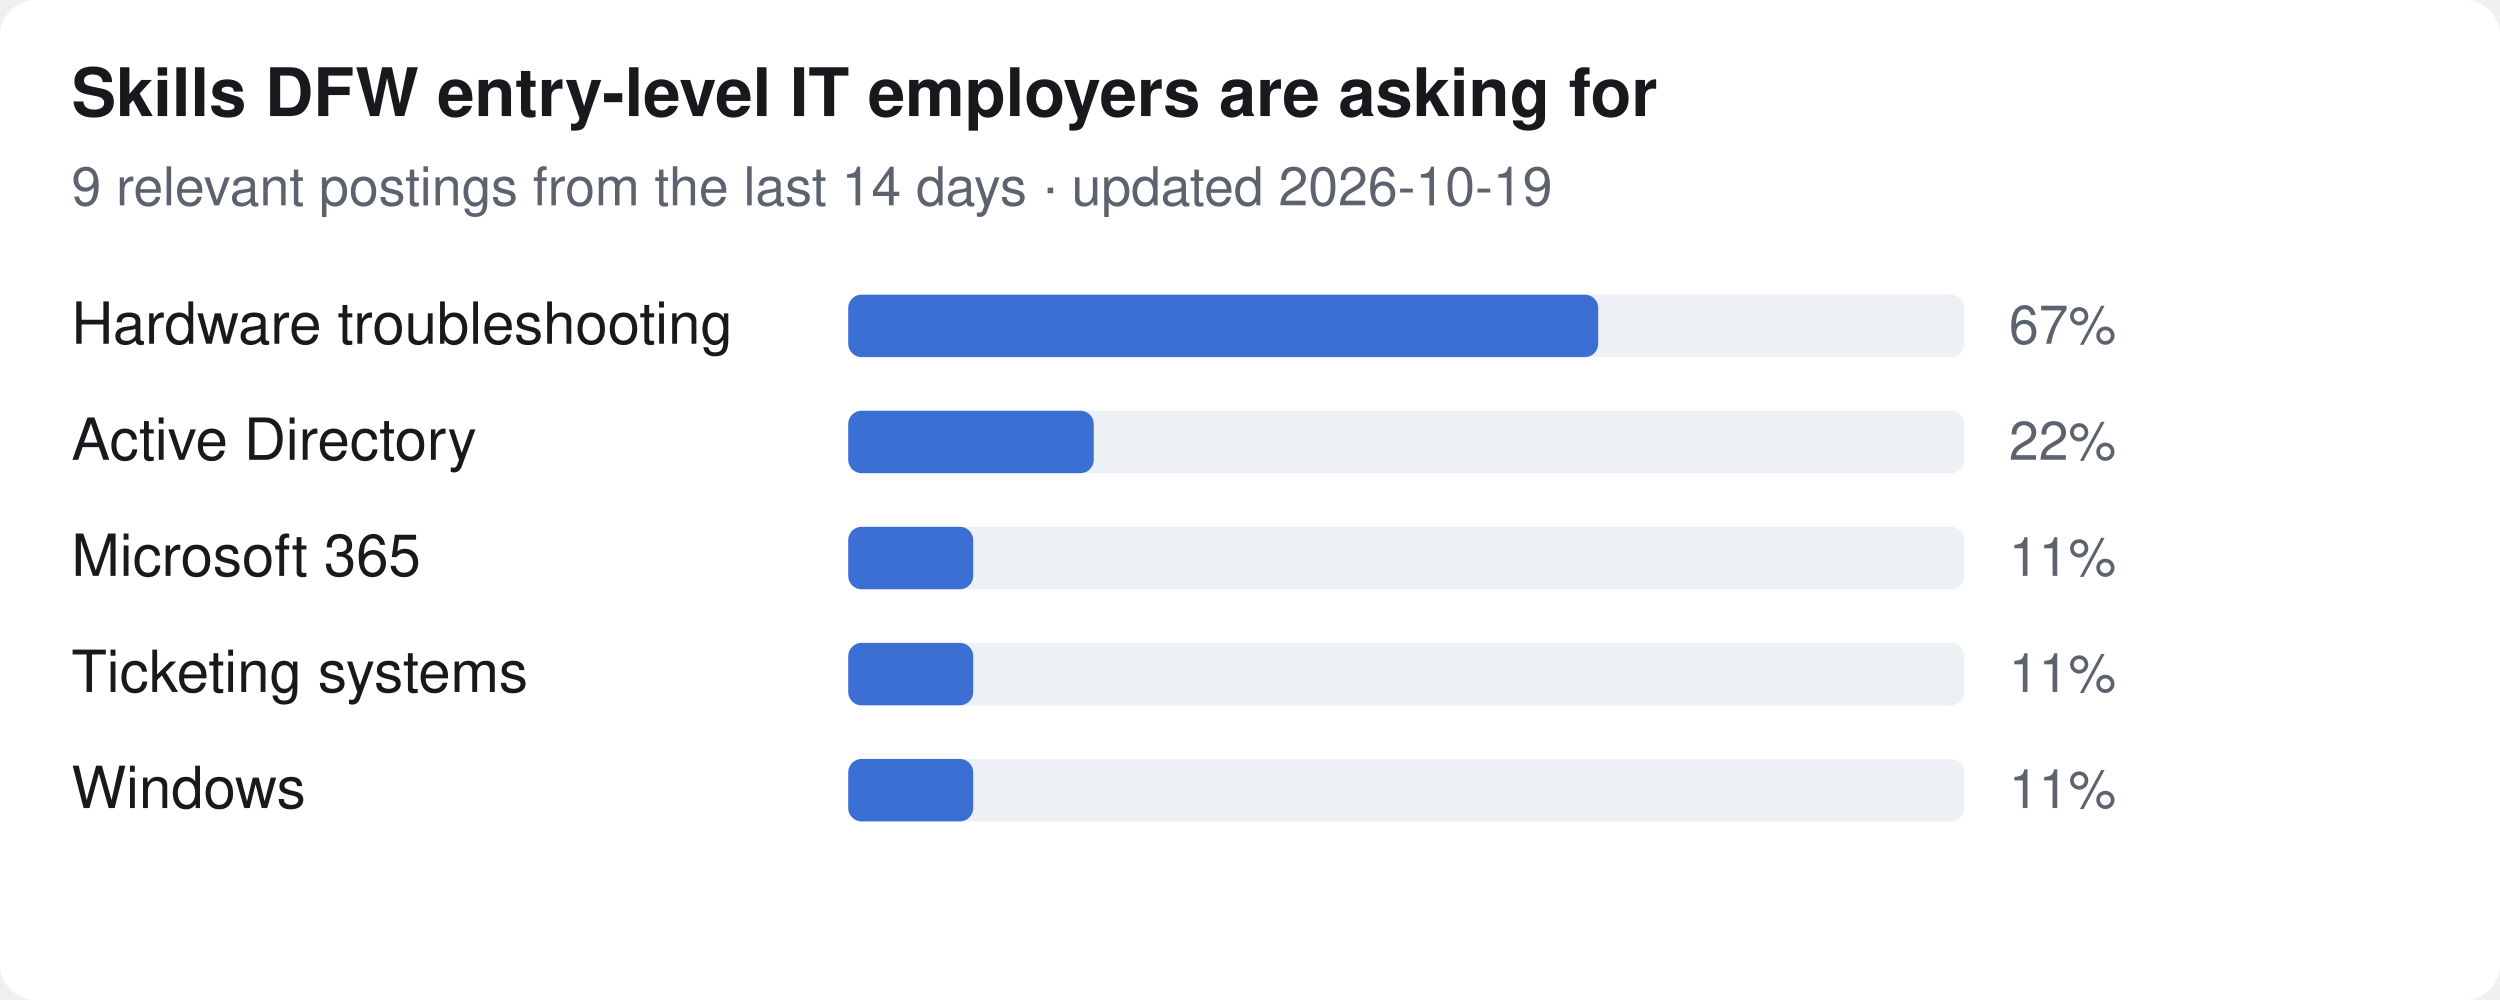
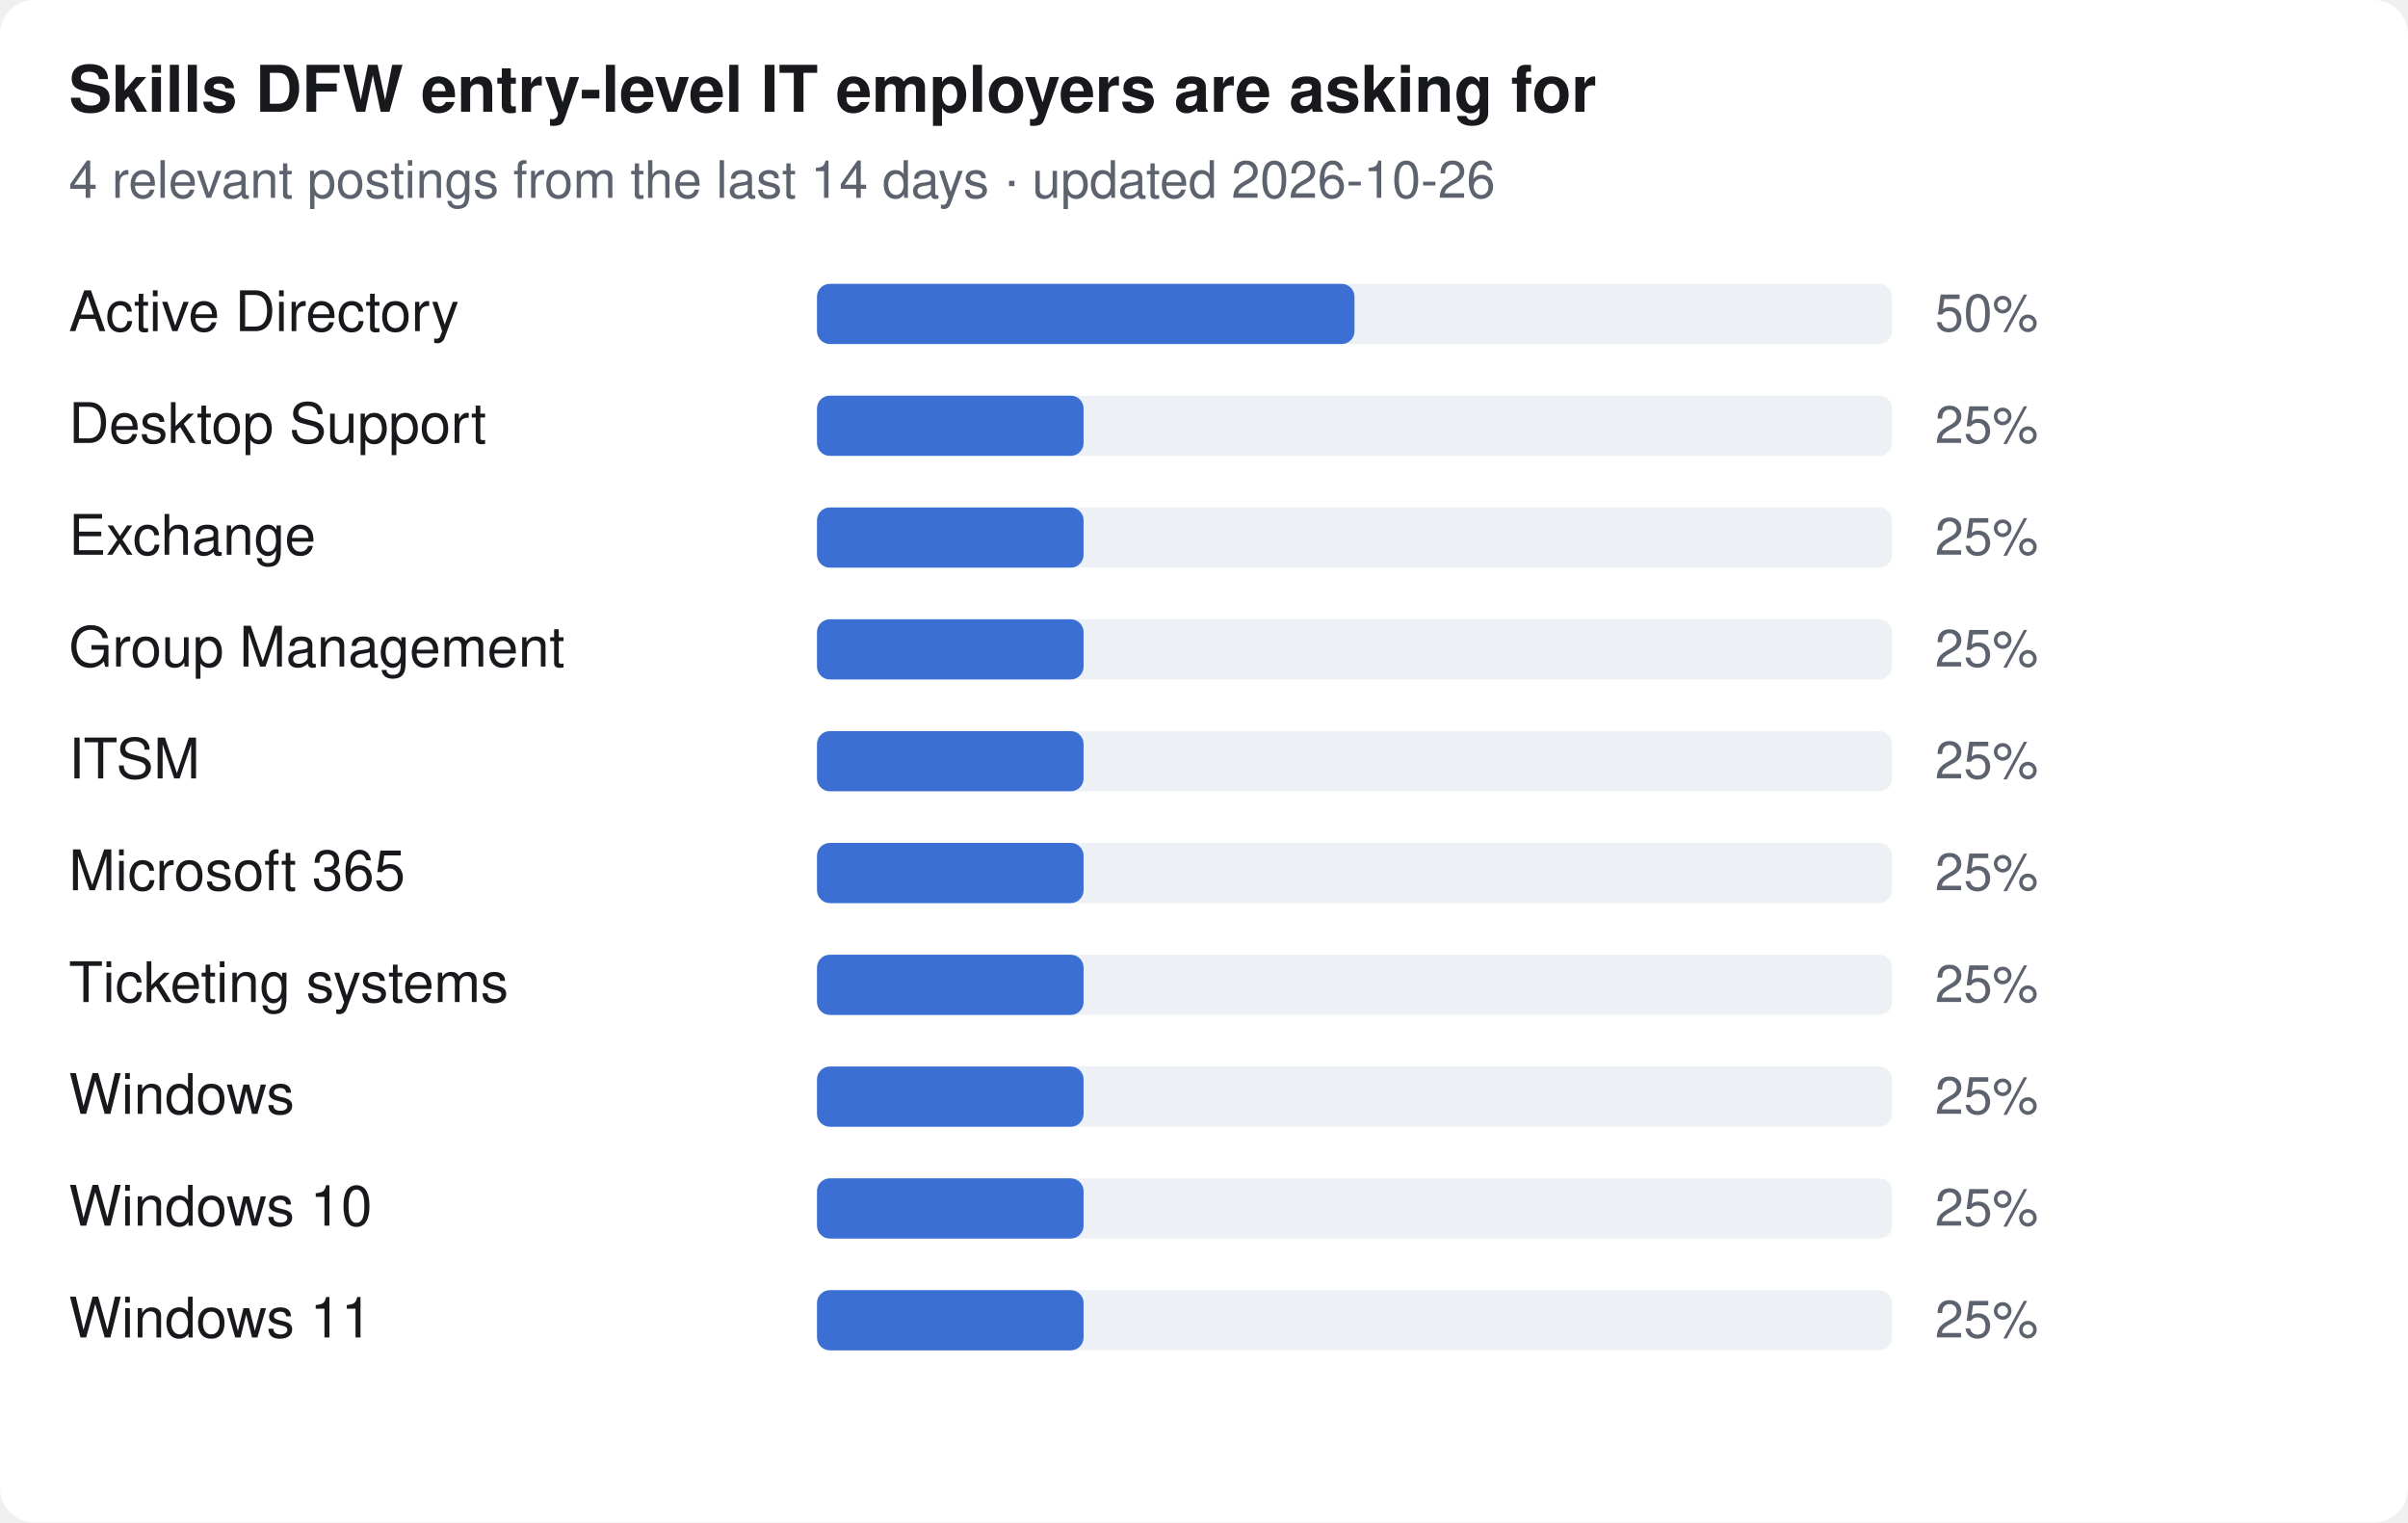
- <svg xmlns="http://www.w3.org/2000/svg" width="560" height="224" viewBox="0 0 560 224" role="img" aria-label="Skills DFW entry-level IT employers are asking for">
+ <svg xmlns="http://www.w3.org/2000/svg" width="560" height="354" viewBox="0 0 560 354" role="img" aria-label="Skills DFW entry-level IT employers are asking for">
  <style>
.bg{fill:#ffffff}.t{fill:#17191c;font:600 15px -apple-system,Segoe UI,Helvetica,Arial,sans-serif}
.s{fill:#5d636e;font:12px -apple-system,Segoe UI,Helvetica,Arial,sans-serif}
.l{fill:#17191c;font:13px -apple-system,Segoe UI,Helvetica,Arial,sans-serif}
.bar{fill:#3b6fd4}.track{fill:#edf0f4}
@media (prefers-color-scheme: dark){.bg{fill:#0d1117}.t,.l{fill:#e6edf3}.s{fill:#8b949e}.track{fill:#21262d}.bar{fill:#6f9bff}}
</style>
-   <rect class="bg" width="560" height="224" rx="8" />
+   <rect class="bg" width="560" height="354" rx="8" />
  <text class="t" x="16" y="26">Skills DFW entry-level IT employers are asking for</text>
-   <text class="s" x="16" y="46">9 relevant postings from the last 14 days · updated 2026-10-19</text>
-   <text class="l" x="16" y="77">Hardware troubleshooting</text>
+   <text class="s" x="16" y="46">4 relevant postings from the last 14 days · updated 2026-10-26</text>
+   <text class="l" x="16" y="77">Active Directory</text>
  <rect class="track" x="190" y="66" width="250" height="14" rx="3" />
-   <rect class="bar" x="190" y="66" width="168" height="14" rx="3" />
-   <text class="s" x="450" y="77">67%</text>
-   <text class="l" x="16" y="103">Active Directory</text>
+   <rect class="bar" x="190" y="66" width="125" height="14" rx="3" />
+   <text class="s" x="450" y="77">50%</text>
+   <text class="l" x="16" y="103">Desktop Support</text>
  <rect class="track" x="190" y="92" width="250" height="14" rx="3" />
-   <rect class="bar" x="190" y="92" width="55" height="14" rx="3" />
-   <text class="s" x="450" y="103">22%</text>
-   <text class="l" x="16" y="129">Microsoft 365</text>
+   <rect class="bar" x="190" y="92" width="62" height="14" rx="3" />
+   <text class="s" x="450" y="103">25%</text>
+   <text class="l" x="16" y="129">Exchange</text>
  <rect class="track" x="190" y="118" width="250" height="14" rx="3" />
-   <rect class="bar" x="190" y="118" width="28" height="14" rx="3" />
-   <text class="s" x="450" y="129">11%</text>
-   <text class="l" x="16" y="155">Ticketing systems</text>
+   <rect class="bar" x="190" y="118" width="62" height="14" rx="3" />
+   <text class="s" x="450" y="129">25%</text>
+   <text class="l" x="16" y="155">Group Management</text>
  <rect class="track" x="190" y="144" width="250" height="14" rx="3" />
-   <rect class="bar" x="190" y="144" width="28" height="14" rx="3" />
-   <text class="s" x="450" y="155">11%</text>
-   <text class="l" x="16" y="181">Windows</text>
+   <rect class="bar" x="190" y="144" width="62" height="14" rx="3" />
+   <text class="s" x="450" y="155">25%</text>
+   <text class="l" x="16" y="181">ITSM</text>
  <rect class="track" x="190" y="170" width="250" height="14" rx="3" />
-   <rect class="bar" x="190" y="170" width="28" height="14" rx="3" />
-   <text class="s" x="450" y="181">11%</text>
+   <rect class="bar" x="190" y="170" width="62" height="14" rx="3" />
+   <text class="s" x="450" y="181">25%</text>
+   <text class="l" x="16" y="207">Microsoft 365</text>
+   <rect class="track" x="190" y="196" width="250" height="14" rx="3" />
+   <rect class="bar" x="190" y="196" width="62" height="14" rx="3" />
+   <text class="s" x="450" y="207">25%</text>
+   <text class="l" x="16" y="233">Ticketing systems</text>
+   <rect class="track" x="190" y="222" width="250" height="14" rx="3" />
+   <rect class="bar" x="190" y="222" width="62" height="14" rx="3" />
+   <text class="s" x="450" y="233">25%</text>
+   <text class="l" x="16" y="259">Windows</text>
+   <rect class="track" x="190" y="248" width="250" height="14" rx="3" />
+   <rect class="bar" x="190" y="248" width="62" height="14" rx="3" />
+   <text class="s" x="450" y="259">25%</text>
+   <text class="l" x="16" y="285">Windows 10</text>
+   <rect class="track" x="190" y="274" width="250" height="14" rx="3" />
+   <rect class="bar" x="190" y="274" width="62" height="14" rx="3" />
+   <text class="s" x="450" y="285">25%</text>
+   <text class="l" x="16" y="311">Windows 11</text>
+   <rect class="track" x="190" y="300" width="250" height="14" rx="3" />
+   <rect class="bar" x="190" y="300" width="62" height="14" rx="3" />
+   <text class="s" x="450" y="311">25%</text>
</svg>
